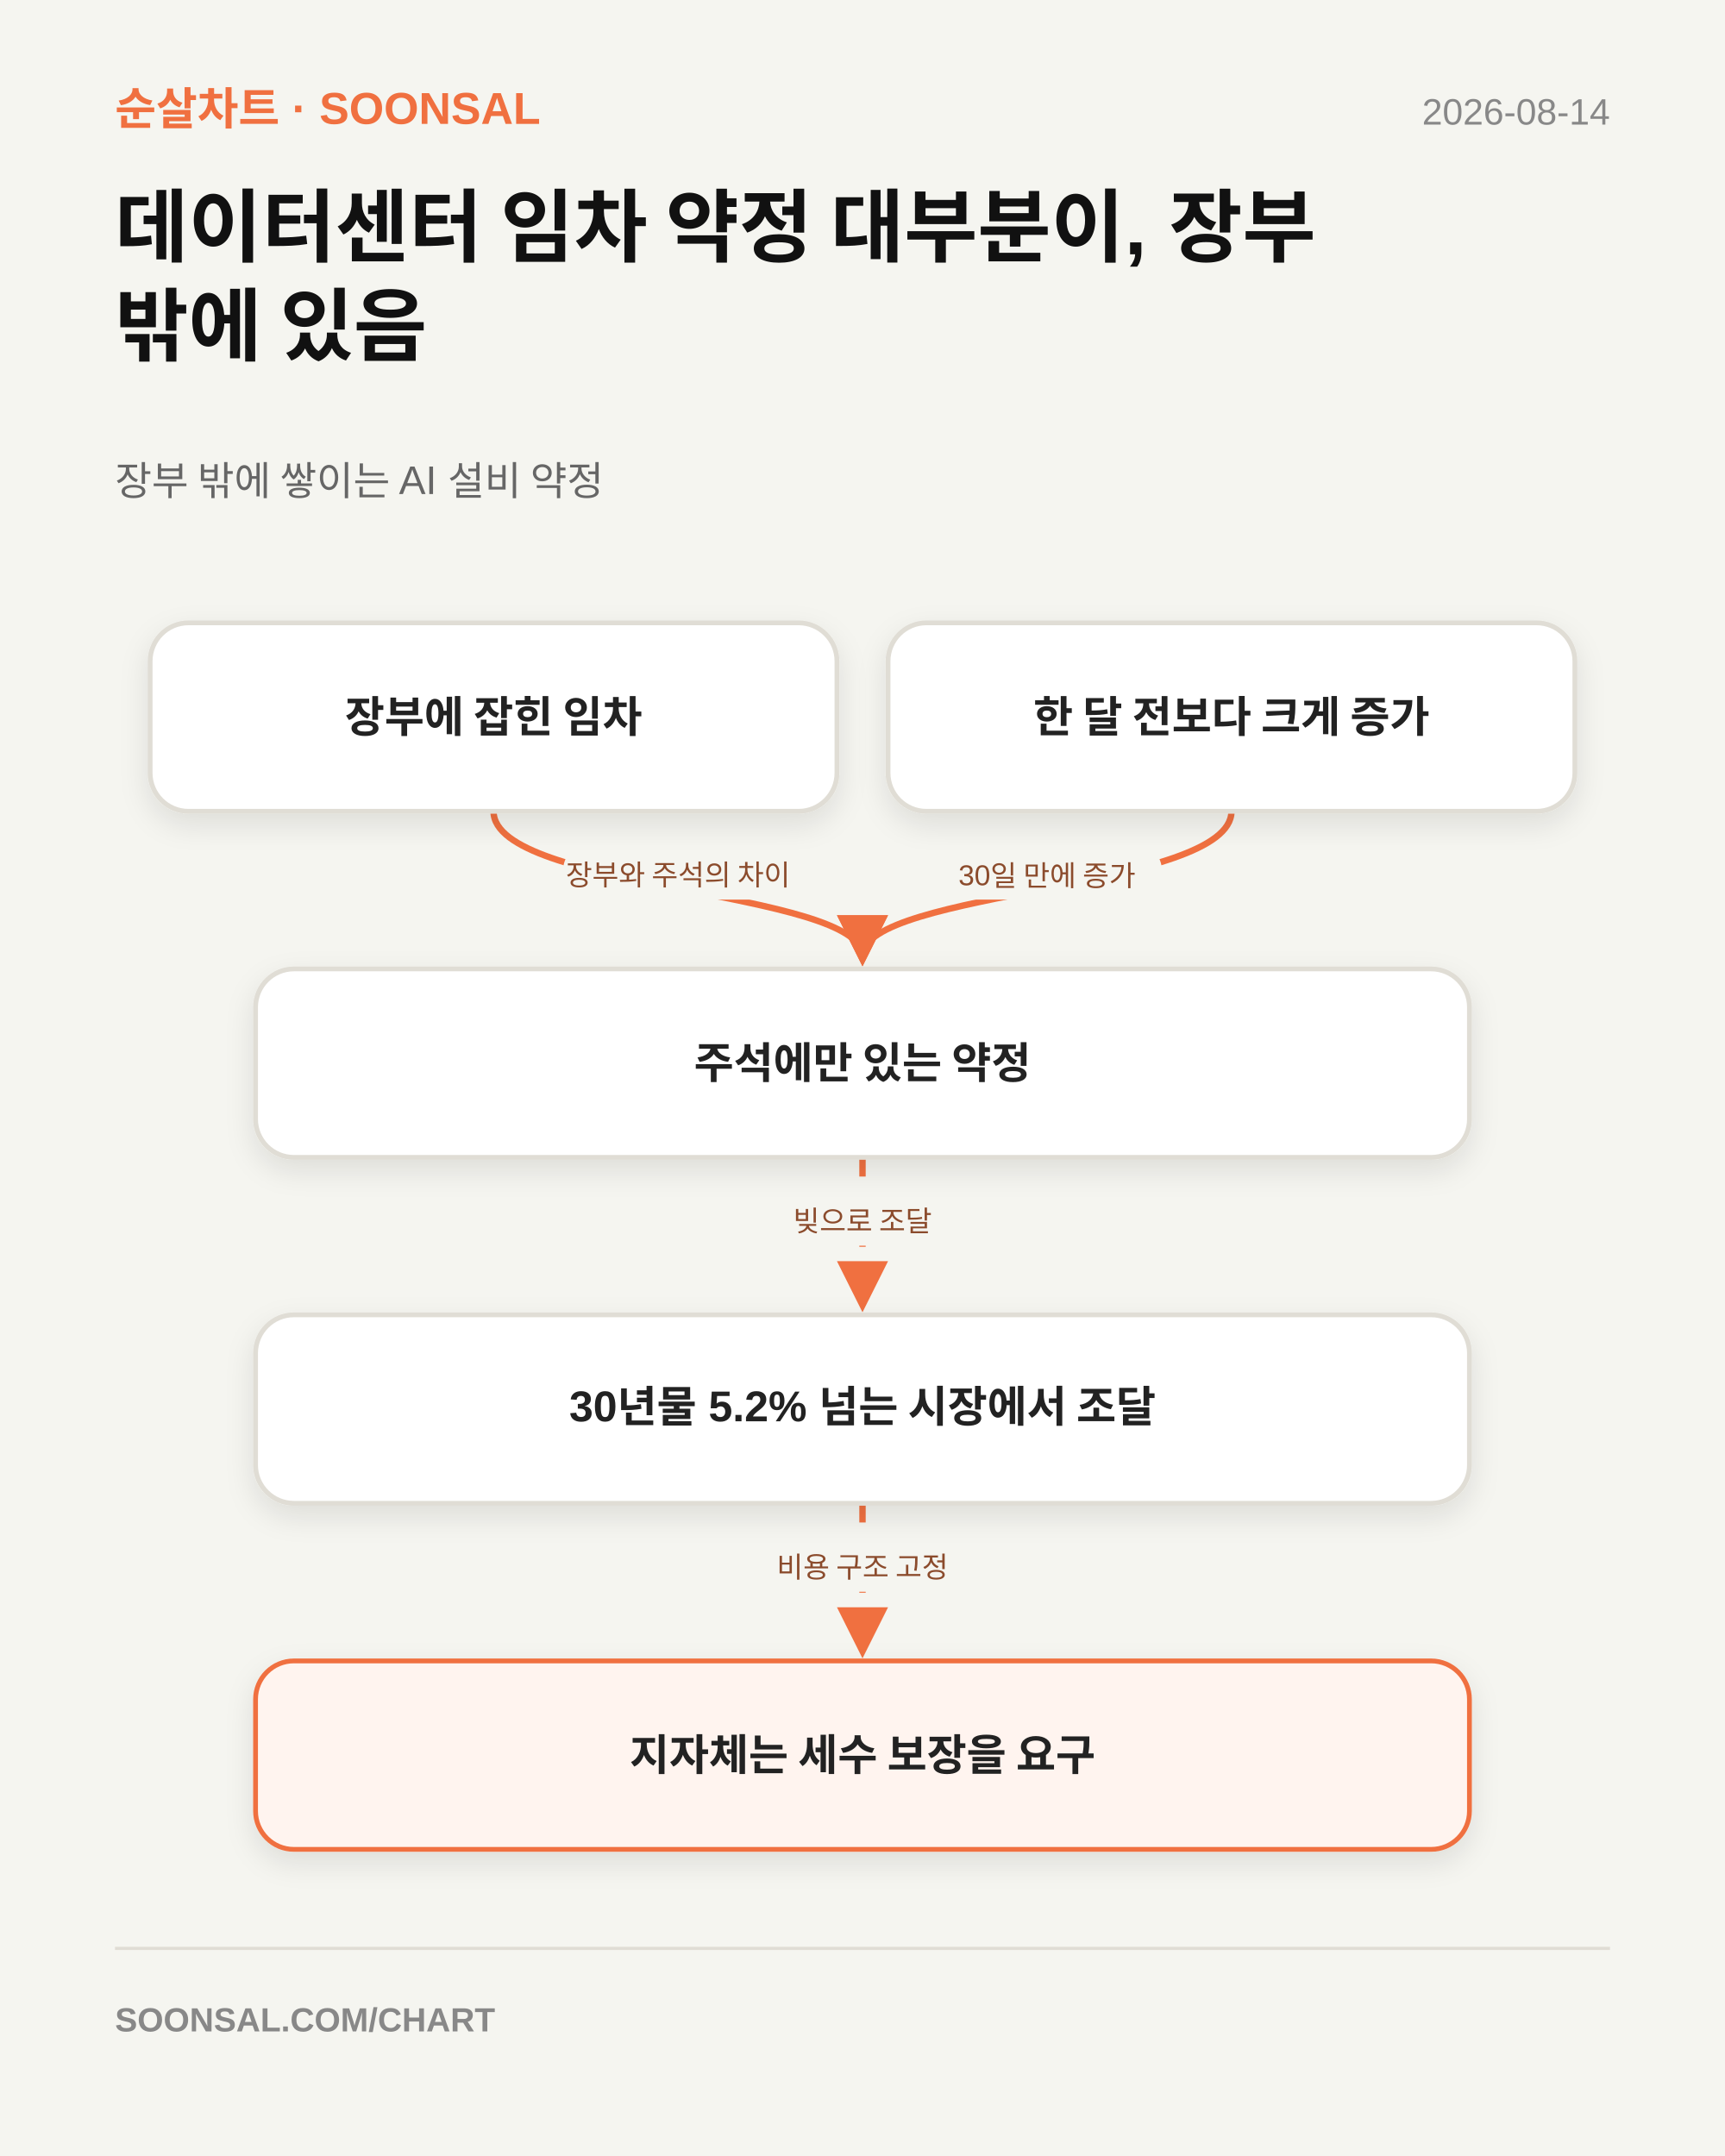
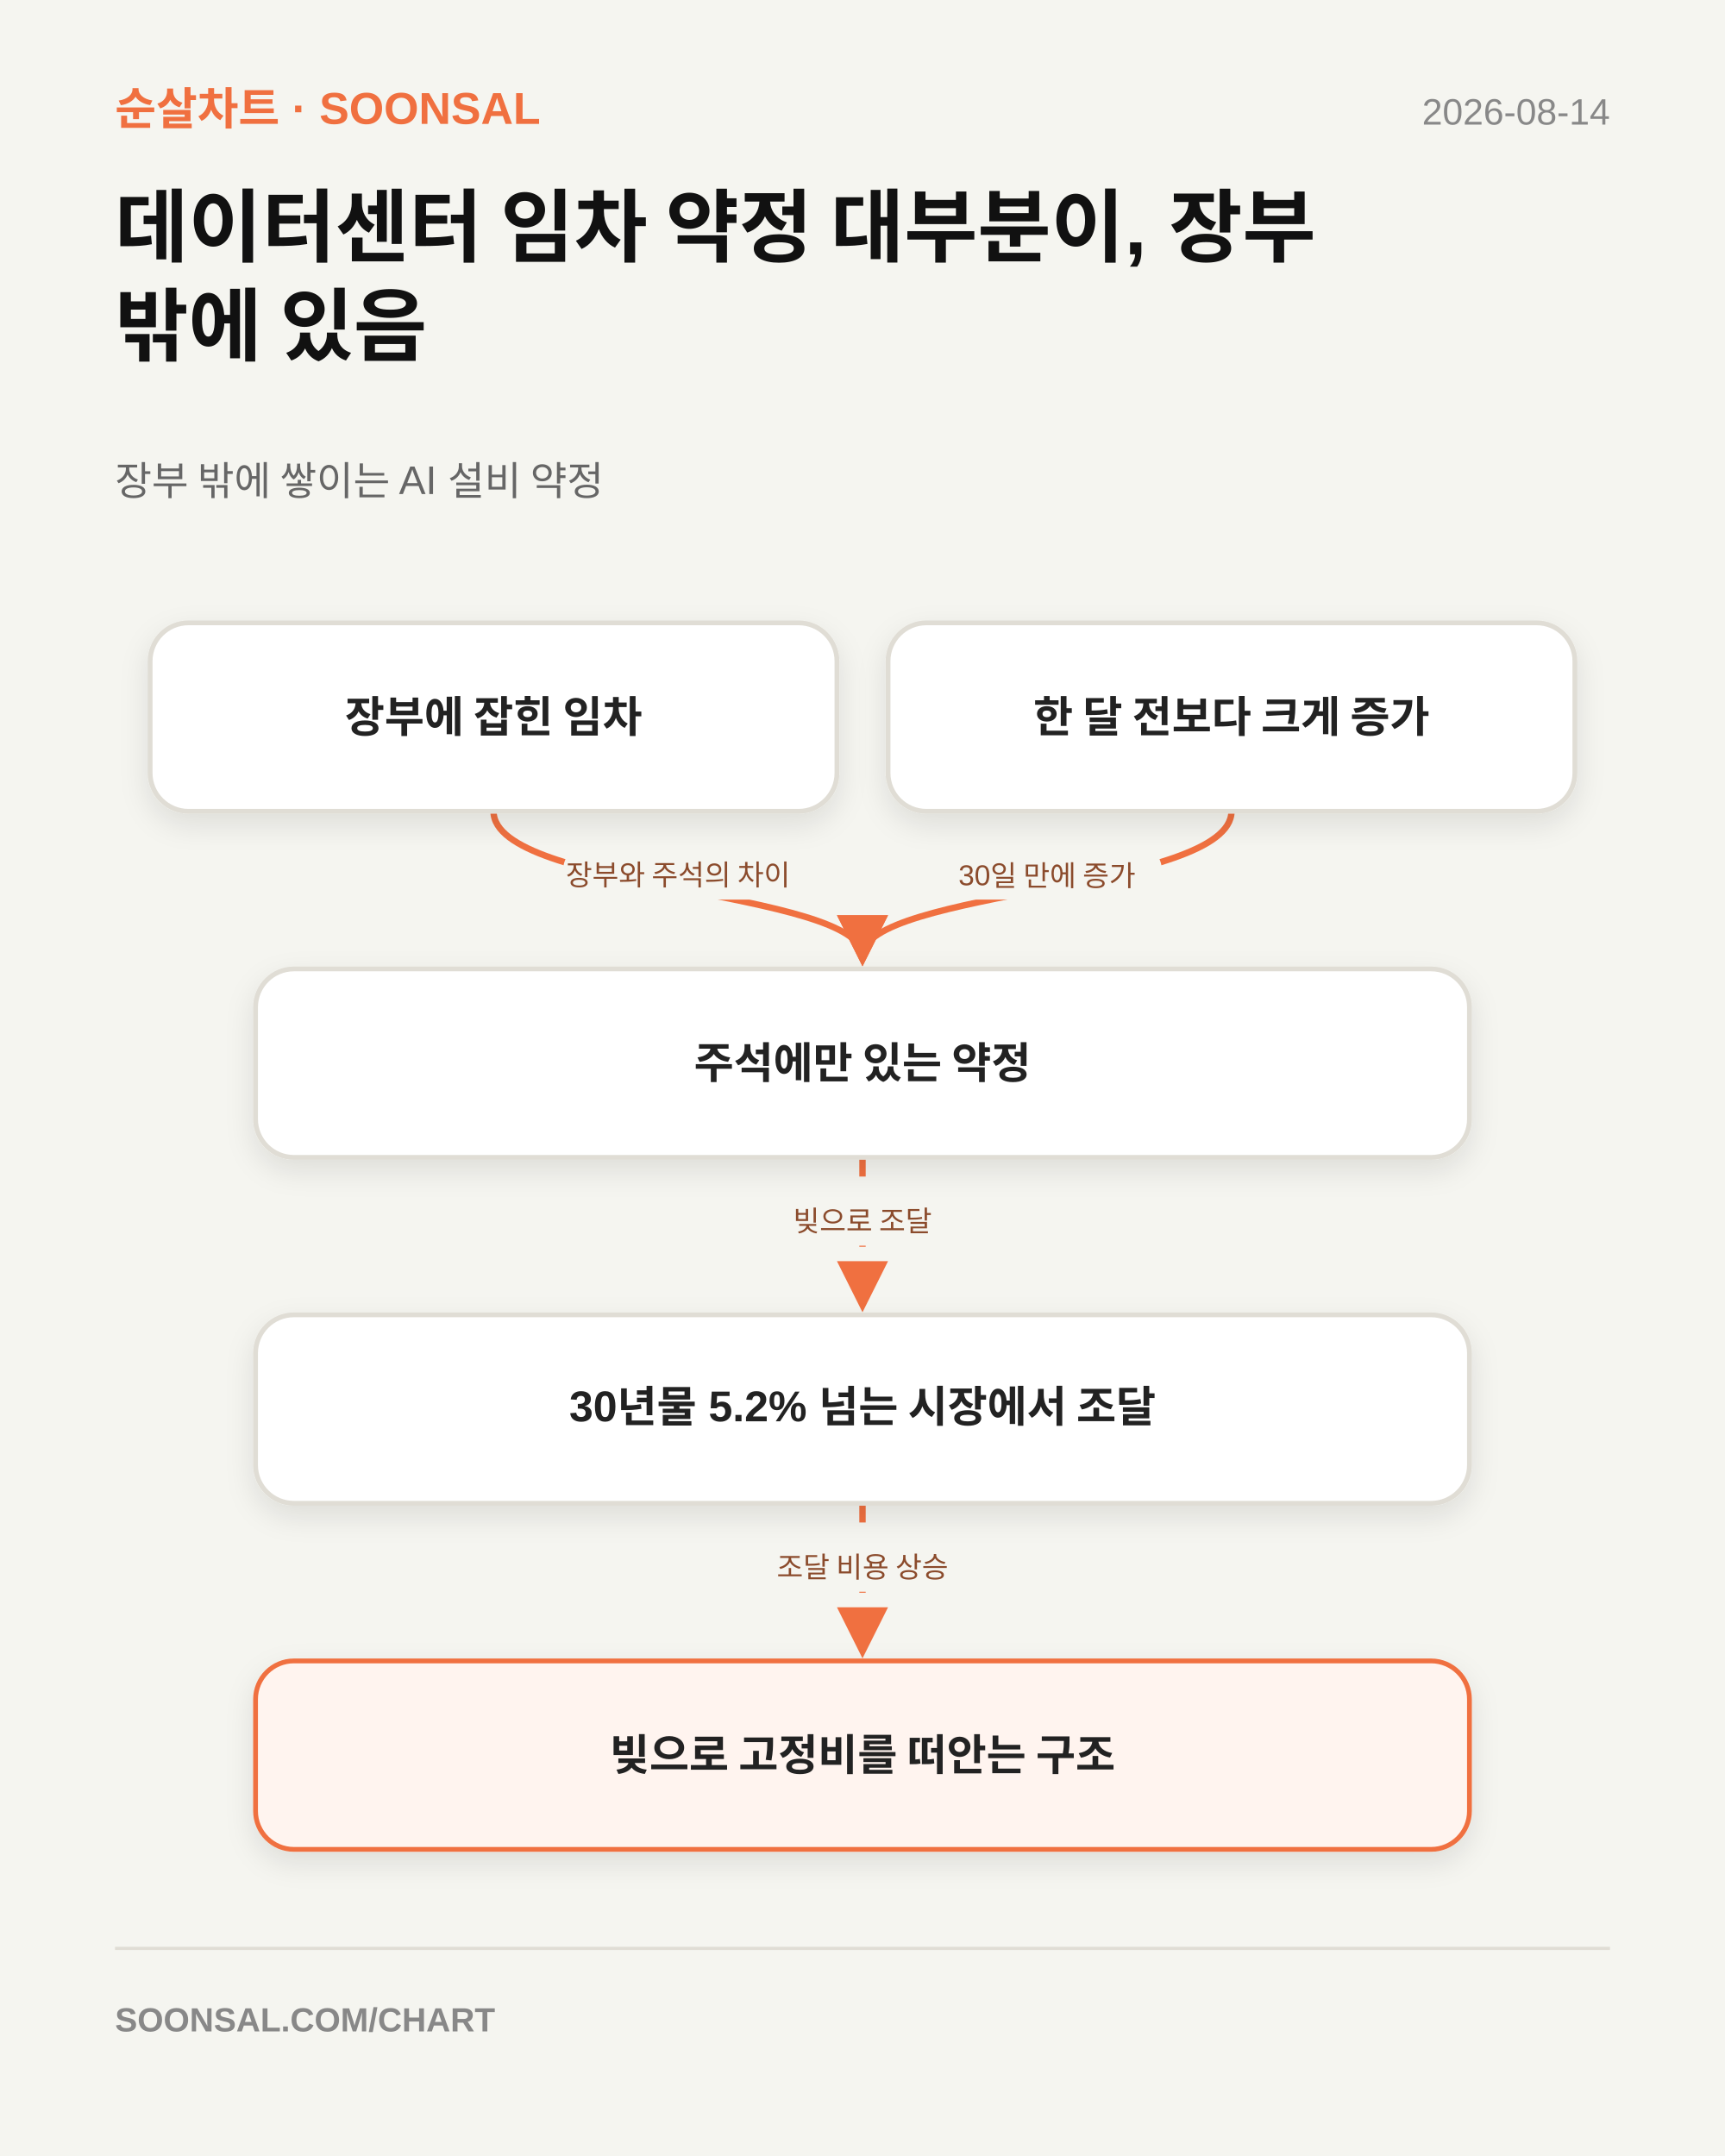
<svg xmlns="http://www.w3.org/2000/svg" width="1080" height="1350" viewBox="0 0 1080 1350">
  <defs>
    <filter id="shadow" x="-20%" y="-20%" width="140%" height="160%">
      <feDropShadow dx="0" dy="7" stdDeviation="9" flood-color="#111111" flood-opacity=".10" />
    </filter>
    <marker id="arrow" viewBox="0 0 10 10" refX="8" refY="5" markerWidth="8" markerHeight="8" orient="auto-start-reverse">
      <path d="M 0 0 L 10 5 L 0 10 z" fill="#F07040" />
    </marker>
  </defs>
  <rect width="1080" height="1350" fill="#F5F5F0" />
  <text x="72" y="78" font-family="Apple SD Gothic Neo,Malgun Gothic,Arial,sans-serif" font-size="28" font-weight="800" fill="#F07040">순살차트 · SOONSAL</text>
  <text x="1008" y="78" text-anchor="end" font-family="Apple SD Gothic Neo,Malgun Gothic,Arial,sans-serif" font-size="23" fill="#888888">2026-08-14</text>
  <text x="72" y="160" font-family="Apple SD Gothic Neo,Malgun Gothic,Arial,sans-serif" font-size="50" font-weight="800" fill="#111111">데이터센터 임차 약정 대부분이, 장부</text>
  <text x="72" y="222" font-family="Apple SD Gothic Neo,Malgun Gothic,Arial,sans-serif" font-size="50" font-weight="800" fill="#111111">밖에 있음</text>
  <text x="72" y="310" font-family="Apple SD Gothic Neo,Malgun Gothic,Arial,sans-serif" font-size="25" fill="#666666">장부 밖에 쌓이는 AI 설비 약정</text>
  <path d="M 771.0 508.0 C 771.0 557.3, 540.0 557.3, 540.0 598.7" fill="none" stroke="#F07040" stroke-width="4" marker-end="url(#arrow)" />
  <rect x="583.5" y="527.3" width="144" height="36" rx="18" fill="#F5F5F0" />
  <text x="655.5" y="554.3" text-anchor="middle" font-family="Apple SD Gothic Neo,Malgun Gothic,Arial,sans-serif" font-size="18" fill="#8B4B2C">30일 만에 증가</text>
  <path d="M 540.0 724.7 C 540.0 774.0, 540.0 774.0, 540.0 815.3" fill="none" stroke="#F07040" stroke-width="4" stroke-dasharray="12 10" marker-end="url(#arrow)" />
  <rect x="468.0" y="744.0" width="144" height="36" rx="18" fill="#F5F5F0" />
  <text x="540.0" y="771.0" text-anchor="middle" font-family="Apple SD Gothic Neo,Malgun Gothic,Arial,sans-serif" font-size="18" fill="#8B4B2C">빚으로 조달</text>
  <path d="M 540.0 941.3 C 540.0 990.7, 540.0 990.7, 540.0 1032.0" fill="none" stroke="#F07040" stroke-width="4" stroke-dasharray="12 10" marker-end="url(#arrow)" />
  <rect x="468.0" y="960.7" width="144" height="36" rx="18" fill="#F5F5F0" />
-   <text x="540.0" y="987.7" text-anchor="middle" font-family="Apple SD Gothic Neo,Malgun Gothic,Arial,sans-serif" font-size="18" fill="#8B4B2C">비용 구조 고정</text>
+   <text x="540.0" y="987.7" text-anchor="middle" font-family="Apple SD Gothic Neo,Malgun Gothic,Arial,sans-serif" font-size="18" fill="#8B4B2C">조달 비용 상승</text>
  <path d="M 309.0 508.0 C 309.0 557.3, 540.0 557.3, 540.0 598.7" fill="none" stroke="#F07040" stroke-width="4" marker-end="url(#arrow)" />
  <rect x="352.5" y="527.3" width="144" height="36" rx="18" fill="#F5F5F0" />
  <text x="424.5" y="554.3" text-anchor="middle" font-family="Apple SD Gothic Neo,Malgun Gothic,Arial,sans-serif" font-size="18" fill="#8B4B2C">장부와 주석의 차이</text>
  <rect x="94.0" y="390.0" width="430.0" height="118" rx="24" fill="#FFFFFF" stroke="#E0DDD5" stroke-width="3" filter="url(#shadow)" />
  <text x="309.0" y="449.0" text-anchor="middle" dominant-baseline="middle" font-family="Apple SD Gothic Neo,Malgun Gothic,Arial,sans-serif" font-size="27" font-weight="700" fill="#222222">장부에 잡힌 임차</text>
  <rect x="556.0" y="390.0" width="430.0" height="118" rx="24" fill="#FFFFFF" stroke="#E0DDD5" stroke-width="3" filter="url(#shadow)" />
  <text x="771.0" y="449.0" text-anchor="middle" dominant-baseline="middle" font-family="Apple SD Gothic Neo,Malgun Gothic,Arial,sans-serif" font-size="27" font-weight="700" fill="#222222">한 달 전보다 크게 증가</text>
  <rect x="160.0" y="606.7" width="760.0" height="118" rx="24" fill="#FFFFFF" stroke="#E0DDD5" stroke-width="3" filter="url(#shadow)" />
  <text x="540.0" y="665.7" text-anchor="middle" dominant-baseline="middle" font-family="Apple SD Gothic Neo,Malgun Gothic,Arial,sans-serif" font-size="27" font-weight="700" fill="#222222">주석에만 있는 약정</text>
  <rect x="160.0" y="823.3" width="760.0" height="118" rx="24" fill="#FFFFFF" stroke="#E0DDD5" stroke-width="3" filter="url(#shadow)" />
  <text x="540.0" y="882.3" text-anchor="middle" dominant-baseline="middle" font-family="Apple SD Gothic Neo,Malgun Gothic,Arial,sans-serif" font-size="27" font-weight="700" fill="#222222">30년물 5.2% 넘는 시장에서 조달</text>
  <rect x="160.0" y="1040.0" width="760.0" height="118" rx="24" fill="#FFF4EF" stroke="#F07040" stroke-width="3" filter="url(#shadow)" />
-   <text x="540.0" y="1099.0" text-anchor="middle" dominant-baseline="middle" font-family="Apple SD Gothic Neo,Malgun Gothic,Arial,sans-serif" font-size="27" font-weight="700" fill="#222222">지자체는 세수 보장을 요구</text>
+   <text x="540.0" y="1099.0" text-anchor="middle" dominant-baseline="middle" font-family="Apple SD Gothic Neo,Malgun Gothic,Arial,sans-serif" font-size="27" font-weight="700" fill="#222222">빚으로 고정비를 떠안는 구조</text>
  <line x1="72" y1="1220" x2="1008" y2="1220" stroke="#E0DDD5" stroke-width="2" />
  <text x="72" y="1272" font-family="Apple SD Gothic Neo,Malgun Gothic,Arial,sans-serif" font-size="21" font-weight="700" fill="#888888">SOONSAL.COM/CHART</text>
</svg>
